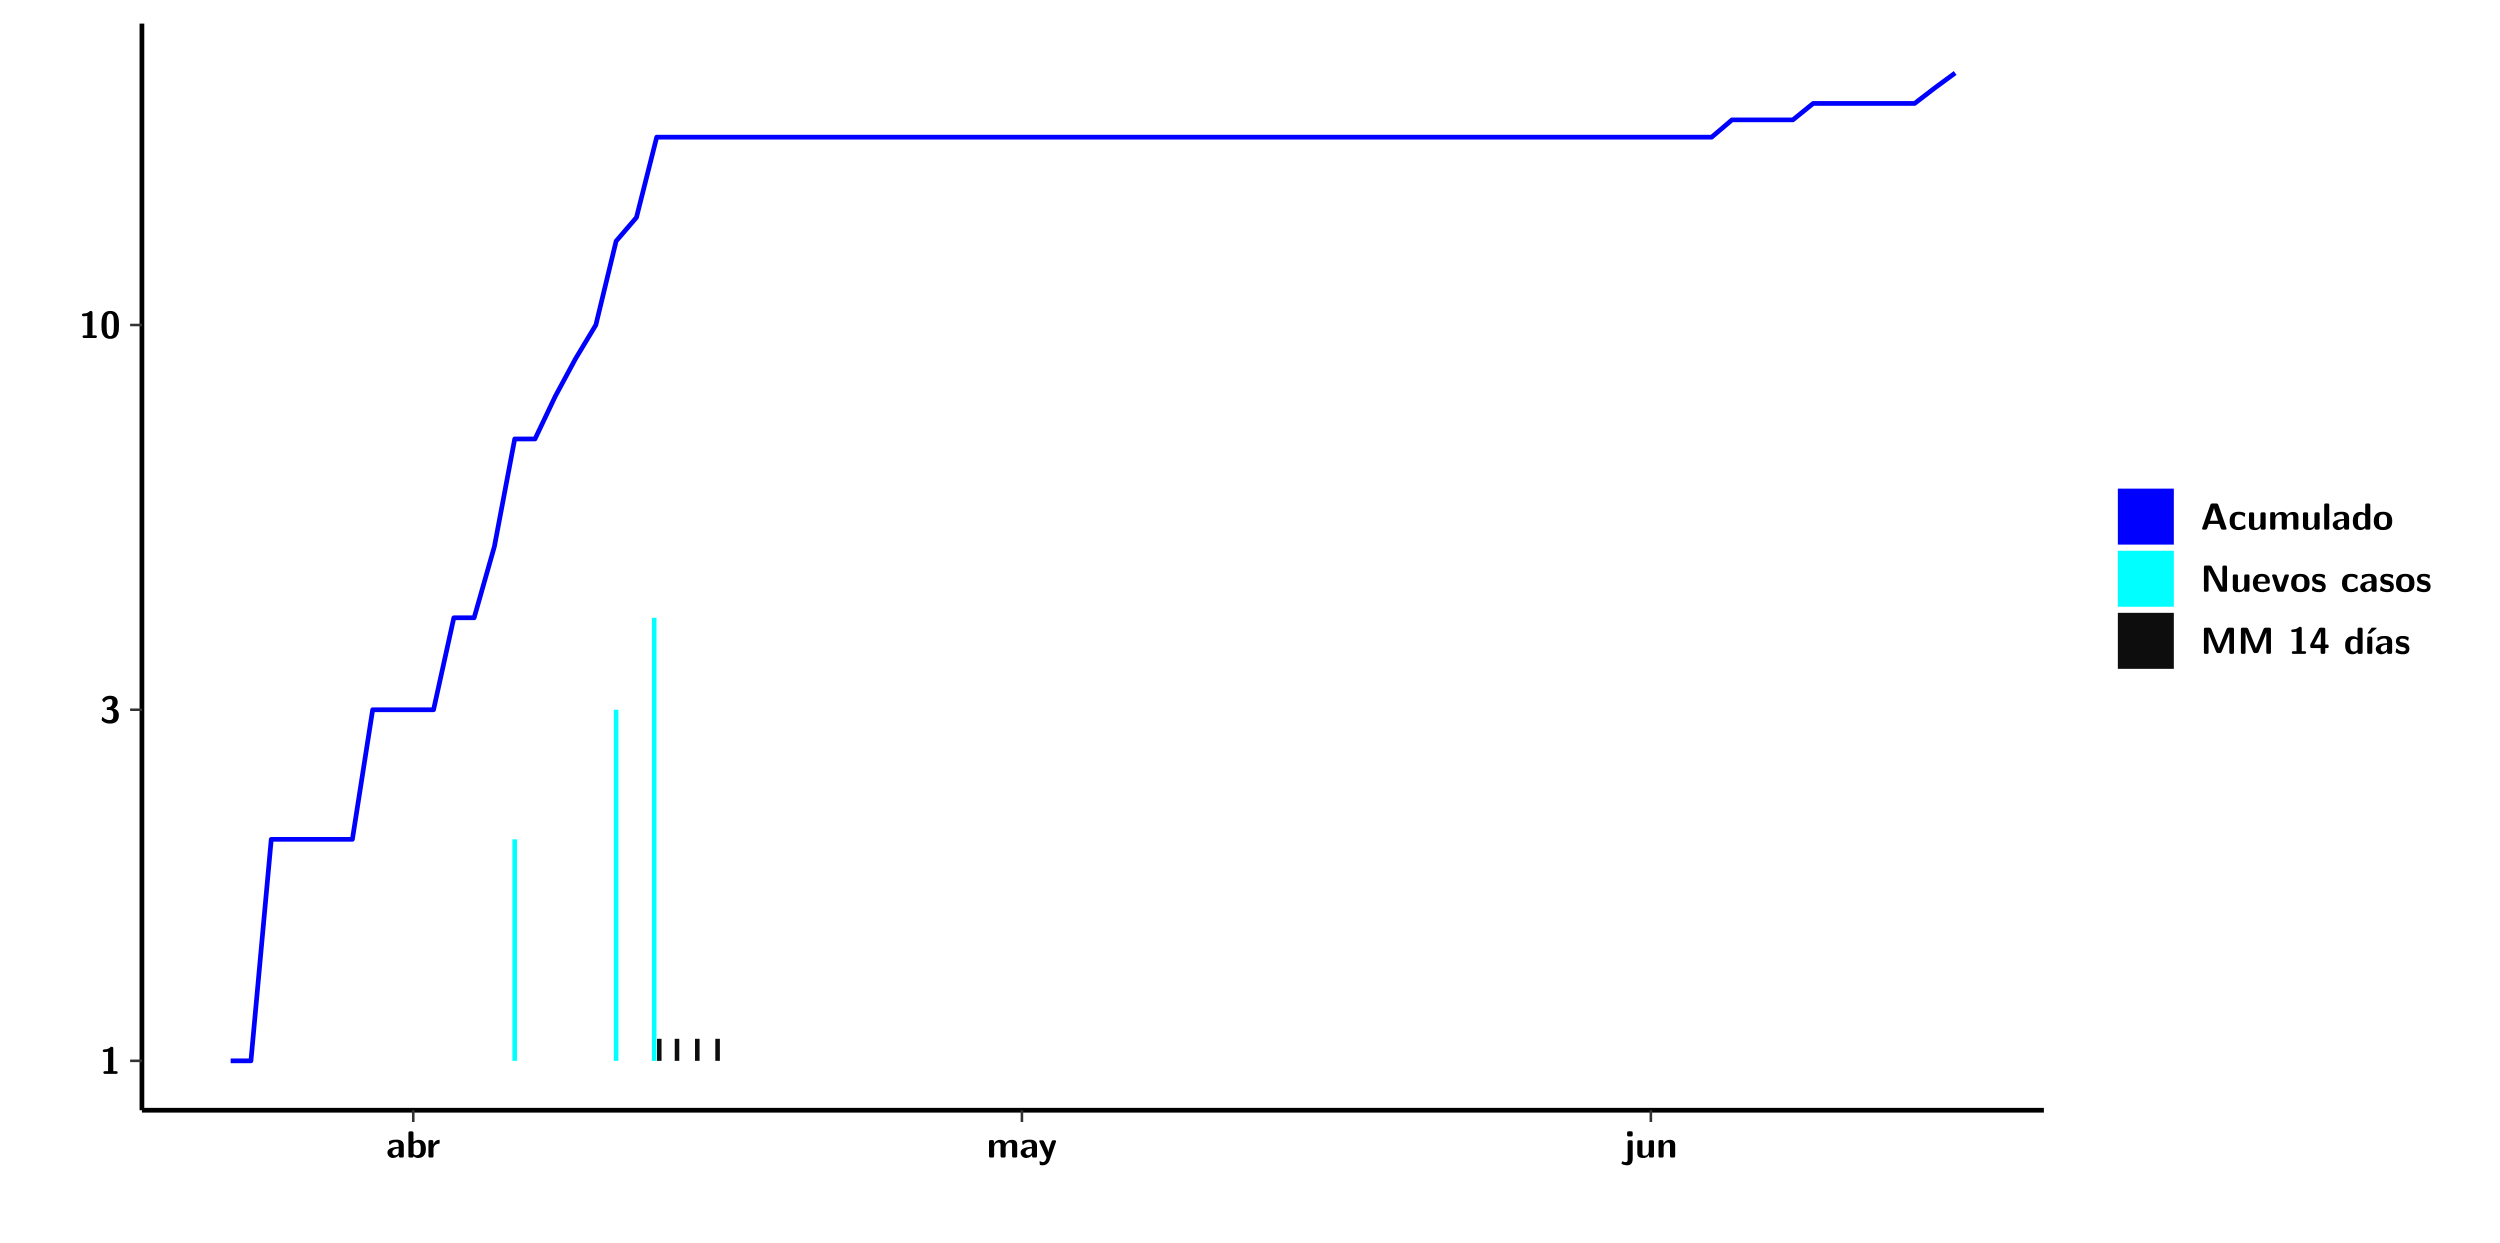
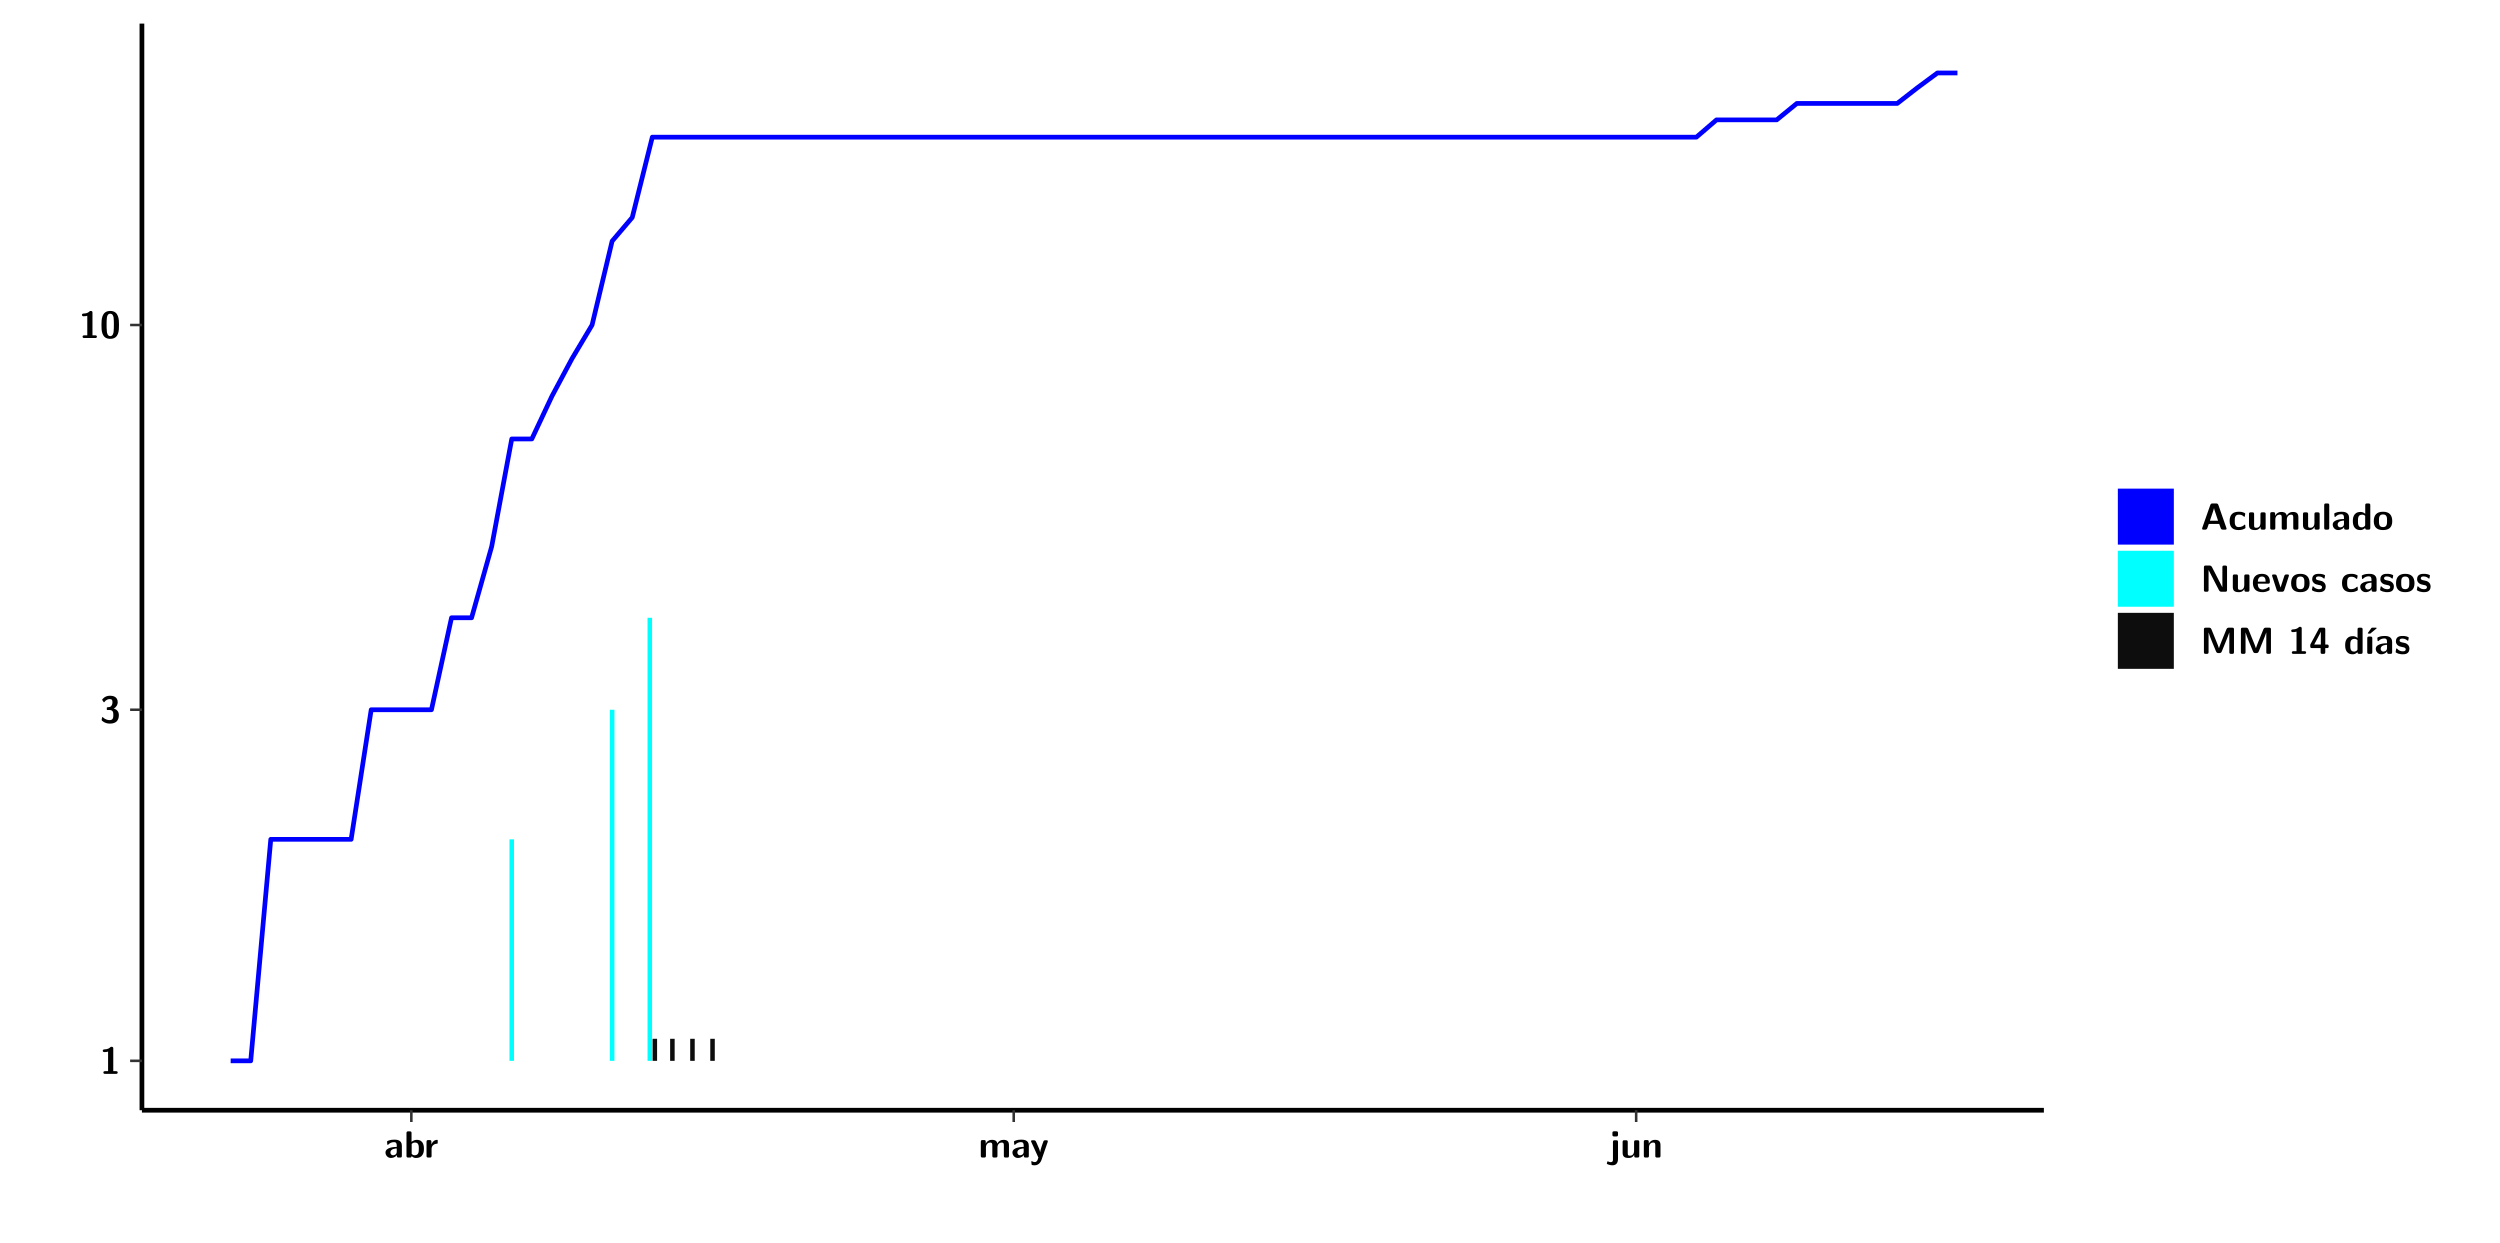
<svg xmlns="http://www.w3.org/2000/svg" xmlns:xlink="http://www.w3.org/1999/xlink" width="579.653pt" height="288pt" viewBox="0 0 579.653 288" version="1.1">
  <defs>
    <g>
      <symbol overflow="visible" id="glyph0-0">
        <path style="stroke:none;" d="" />
      </symbol>
      <symbol overflow="visible" id="glyph0-1">
        <path style="stroke:none;" d="M 3.109 -5.859 C 3.109 -6.016 3.109 -6.281 2.719 -6.281 C 2.547 -6.281 2.516 -6.266 2.406 -6.156 C 2.25 -6.016 1.922 -5.688 1.047 -5.672 C 0.891 -5.672 0.672 -5.609 0.672 -5.359 C 0.672 -5.047 0.969 -5.047 1.094 -5.047 C 1.344 -5.047 1.656 -5.078 1.906 -5.156 L 1.906 -0.625 L 1.234 -0.625 C 1.109 -0.625 0.812 -0.625 0.812 -0.312 C 0.812 0 1.109 0 1.234 0 L 3.719 0 C 3.828 0 4.141 0 4.141 -0.312 C 4.141 -0.625 3.828 -0.625 3.719 -0.625 L 3.109 -0.625 Z M 3.109 -5.859 " />
      </symbol>
      <symbol overflow="visible" id="glyph0-2">
        <path style="stroke:none;" d="M 0.844 -4.859 C 0.906 -4.766 0.953 -4.766 0.969 -4.766 C 1.031 -4.766 1.047 -4.797 1.094 -4.859 C 1.547 -5.5 2.172 -5.5 2.281 -5.5 C 2.844 -5.5 2.922 -5.203 2.922 -4.781 C 2.922 -4.656 2.922 -4.234 2.641 -3.906 C 2.438 -3.656 2.219 -3.641 1.953 -3.625 C 1.859 -3.609 1.688 -3.609 1.672 -3.578 C 1.609 -3.562 1.609 -3.5 1.609 -3.359 L 1.609 -3.203 C 1.609 -2.984 1.609 -2.969 1.844 -2.969 L 2.219 -2.969 C 3.031 -2.969 3.125 -2.469 3.125 -1.797 C 3.125 -1.203 3.062 -0.625 2.266 -0.625 C 1.984 -0.625 1.328 -0.688 0.75 -1.25 C 0.672 -1.328 0.656 -1.328 0.625 -1.328 C 0.531 -1.328 0.516 -1.25 0.516 -1.234 C 0.516 -1.234 0.406 -0.672 0.406 -0.625 C 0.406 -0.516 1.156 0.188 2.312 0.188 C 3.812 0.188 4.406 -0.609 4.406 -1.781 C 4.406 -2.562 3.984 -3.109 3.203 -3.297 C 3.906 -3.688 4.141 -4.266 4.141 -4.766 C 4.141 -6.156 2.891 -6.281 2.328 -6.281 C 1.125 -6.281 0.531 -5.422 0.531 -5.344 C 0.531 -5.297 0.594 -5.219 0.594 -5.219 Z M 0.844 -4.859 " />
      </symbol>
      <symbol overflow="visible" id="glyph0-3">
        <path style="stroke:none;" d="M 4.438 -3 C 4.438 -4.203 4.438 -6.281 2.406 -6.281 C 0.375 -6.281 0.375 -4.219 0.375 -3 C 0.375 -1.812 0.375 0.188 2.406 0.188 C 4.438 0.188 4.438 -1.781 4.438 -3 Z M 2.406 -0.438 C 1.75 -0.438 1.656 -1.25 1.625 -1.484 C 1.562 -1.953 1.562 -2.766 1.562 -3.125 C 1.562 -3.641 1.562 -4.203 1.625 -4.641 C 1.641 -4.875 1.734 -5.641 2.406 -5.641 C 3.047 -5.641 3.156 -4.906 3.188 -4.734 C 3.25 -4.281 3.25 -3.594 3.25 -3.125 C 3.25 -2.625 3.25 -1.953 3.188 -1.469 C 3.156 -1.234 3.062 -0.438 2.406 -0.438 Z M 2.406 -0.438 " />
      </symbol>
      <symbol overflow="visible" id="glyph0-4">
        <path style="stroke:none;" d="M 4.062 -2.766 C 4.062 -4.156 2.734 -4.156 2.297 -4.156 C 1.891 -4.156 1.453 -4.125 0.859 -3.891 C 0.672 -3.797 0.625 -3.781 0.625 -3.688 C 0.625 -3.625 0.688 -3.109 0.688 -3.047 C 0.703 -2.984 0.75 -2.938 0.812 -2.938 C 0.844 -2.938 0.875 -2.969 0.906 -3 C 1.281 -3.391 1.719 -3.578 2.266 -3.578 C 2.734 -3.578 2.875 -3.297 2.875 -2.781 L 2.875 -2.469 C 2.562 -2.469 0.266 -2.453 0.266 -1.172 C 0.266 -0.547 0.766 0.094 1.531 0.094 C 1.828 0.094 2.484 0.016 2.906 -0.594 L 2.906 -0.422 C 2.906 -0.141 2.969 0 3.328 0 L 3.641 0 C 3.984 0 4.062 -0.109 4.062 -0.422 Z M 2.875 -1.344 C 2.875 -0.531 2.047 -0.531 2.016 -0.531 C 1.641 -0.531 1.406 -0.844 1.406 -1.188 C 1.406 -2.047 2.625 -2.109 2.875 -2.109 Z M 2.875 -1.344 " />
      </symbol>
      <symbol overflow="visible" id="glyph0-5">
        <path style="stroke:none;" d="M 1.703 -5.656 C 1.703 -5.938 1.641 -6.078 1.281 -6.078 L 0.953 -6.078 C 0.641 -6.078 0.531 -5.984 0.531 -5.656 L 0.531 -0.422 C 0.531 -0.109 0.625 0 0.953 0 L 1.312 0 C 1.453 0 1.719 0 1.734 -0.344 C 2.125 0.094 2.578 0.094 2.719 0.094 C 4.578 0.094 4.578 -1.594 4.578 -2.031 C 4.578 -2.453 4.578 -4.109 2.938 -4.109 C 2.219 -4.109 1.781 -3.703 1.703 -3.625 Z M 1.734 -3.172 C 1.844 -3.281 2.109 -3.484 2.5 -3.484 C 3.391 -3.484 3.391 -2.672 3.391 -2.016 C 3.391 -1.375 3.391 -0.531 2.406 -0.531 C 2.047 -0.531 1.828 -0.75 1.734 -0.875 Z M 1.734 -3.172 " />
      </symbol>
      <symbol overflow="visible" id="glyph0-6">
        <path style="stroke:none;" d="M 1.703 -2.016 C 1.703 -2.844 2.391 -3.188 2.938 -3.219 C 3.109 -3.234 3.125 -3.234 3.125 -3.469 L 3.125 -3.875 C 3.125 -4.047 3.125 -4.109 2.969 -4.109 C 2.719 -4.109 2.078 -4.031 1.672 -3.078 L 1.656 -3.078 L 1.656 -3.641 C 1.656 -3.922 1.594 -4.062 1.234 -4.062 L 0.953 -4.062 C 0.641 -4.062 0.531 -3.969 0.531 -3.641 L 0.531 -0.422 C 0.531 -0.109 0.625 0 0.953 0 L 1.281 0 C 1.609 0 1.703 -0.109 1.703 -0.422 Z M 1.703 -2.016 " />
      </symbol>
      <symbol overflow="visible" id="glyph0-7">
        <path style="stroke:none;" d="M 7.062 -2.844 C 7.062 -3.75 6.672 -4.109 5.781 -4.109 C 5.156 -4.109 4.688 -3.828 4.359 -3.25 C 4.219 -4.078 3.484 -4.109 3.109 -4.109 C 2.938 -4.109 2.578 -4.109 2.188 -3.828 C 1.906 -3.625 1.734 -3.344 1.672 -3.203 L 1.672 -3.641 C 1.672 -3.922 1.609 -4.062 1.25 -4.062 L 0.953 -4.062 C 0.625 -4.062 0.531 -3.969 0.531 -3.641 L 0.531 -0.422 C 0.531 -0.109 0.625 0 0.953 0 L 1.297 0 C 1.625 0 1.719 -0.109 1.719 -0.422 L 1.719 -2.359 C 1.719 -3.141 2.25 -3.484 2.688 -3.484 C 3.109 -3.484 3.203 -3.297 3.203 -2.828 L 3.203 -0.422 C 3.203 -0.109 3.297 0 3.625 0 L 3.969 0 C 4.297 0 4.391 -0.109 4.391 -0.422 L 4.391 -2.359 C 4.391 -3.141 4.922 -3.484 5.359 -3.484 C 5.781 -3.484 5.875 -3.297 5.875 -2.828 L 5.875 -0.422 C 5.875 -0.109 5.969 0 6.297 0 L 6.641 0 C 6.984 0 7.062 -0.109 7.062 -0.422 Z M 7.062 -2.844 " />
      </symbol>
      <symbol overflow="visible" id="glyph0-8">
        <path style="stroke:none;" d="M 4.109 -3.609 C 4.141 -3.719 4.141 -3.734 4.141 -3.781 C 4.141 -4.016 3.906 -4.016 3.797 -4.016 L 3.609 -4.016 C 3.469 -4.016 3.266 -4.016 3.141 -3.812 C 3.109 -3.766 2.406 -1.828 2.359 -1.25 L 2.344 -1.25 C 2.312 -1.672 1.953 -2.484 1.562 -3.328 C 1.328 -3.891 1.266 -4.016 0.828 -4.016 L 0.594 -4.016 C 0.469 -4.016 0.25 -4.016 0.25 -3.781 C 0.25 -3.75 0.281 -3.688 0.297 -3.641 L 1.953 0 C 1.891 0.188 1.859 0.281 1.828 0.375 C 1.734 0.656 1.578 1.047 1.109 1.047 C 0.812 1.047 0.609 0.922 0.516 0.875 C 0.469 0.844 0.453 0.828 0.422 0.828 C 0.391 0.828 0.312 0.859 0.312 0.969 C 0.312 1.031 0.375 1.641 0.391 1.672 C 0.469 1.781 0.953 1.797 1.094 1.797 C 2.172 1.797 2.609 0.766 2.672 0.547 Z M 4.109 -3.609 " />
      </symbol>
      <symbol overflow="visible" id="glyph0-9">
        <path style="stroke:none;" d="M 1.969 -5.672 C 1.969 -5.953 1.906 -6.094 1.547 -6.094 L 1.094 -6.094 C 0.766 -6.094 0.672 -5.984 0.672 -5.672 L 0.672 -5.312 C 0.672 -5.031 0.734 -4.891 1.094 -4.891 L 1.547 -4.891 C 1.875 -4.891 1.969 -5 1.969 -5.312 Z M 0.797 0.484 C 0.797 0.703 0.797 1.062 0.25 1.062 C 0.156 1.062 -0.094 1.031 -0.266 0.922 C -0.359 0.875 -0.375 0.875 -0.406 0.875 C -0.484 0.875 -0.5 0.922 -0.547 1.094 C -0.609 1.281 -0.625 1.359 -0.625 1.391 C -0.625 1.547 0.109 1.797 0.656 1.797 C 1.625 1.797 1.969 1.141 1.969 0.281 L 1.969 -3.594 C 1.969 -3.875 1.906 -4.016 1.547 -4.016 L 1.219 -4.016 C 0.891 -4.016 0.797 -3.906 0.797 -3.594 Z M 0.797 0.484 " />
      </symbol>
      <symbol overflow="visible" id="glyph0-10">
        <path style="stroke:none;" d="M 4.391 -3.594 C 4.391 -3.875 4.328 -4.016 3.969 -4.016 L 3.609 -4.016 C 3.281 -4.016 3.188 -3.906 3.188 -3.594 L 3.188 -1.516 C 3.188 -0.938 2.891 -0.438 2.266 -0.438 C 1.766 -0.438 1.719 -0.562 1.719 -1.031 L 1.719 -3.594 C 1.719 -3.875 1.656 -4.016 1.297 -4.016 L 0.953 -4.016 C 0.625 -4.016 0.531 -3.922 0.531 -3.594 L 0.531 -1.109 C 0.531 -0.172 1.031 0.094 1.953 0.094 C 2.188 0.094 2.812 0.094 3.219 -0.656 L 3.219 -0.422 C 3.219 -0.141 3.281 0 3.641 0 L 3.969 0 C 4.297 0 4.391 -0.109 4.391 -0.422 Z M 4.391 -3.594 " />
      </symbol>
      <symbol overflow="visible" id="glyph0-11">
        <path style="stroke:none;" d="M 4.391 -2.844 C 4.391 -3.75 4 -4.109 3.109 -4.109 C 2.188 -4.109 1.781 -3.438 1.672 -3.203 L 1.672 -3.641 C 1.672 -3.922 1.609 -4.062 1.25 -4.062 L 0.953 -4.062 C 0.625 -4.062 0.531 -3.969 0.531 -3.641 L 0.531 -0.422 C 0.531 -0.109 0.625 0 0.953 0 L 1.297 0 C 1.625 0 1.719 -0.109 1.719 -0.422 L 1.719 -2.359 C 1.719 -3.125 2.219 -3.484 2.688 -3.484 C 3.109 -3.484 3.188 -3.281 3.188 -2.828 L 3.188 -0.422 C 3.188 -0.141 3.25 0 3.609 0 L 3.969 0 C 4.297 0 4.391 -0.109 4.391 -0.422 Z M 4.391 -2.844 " />
      </symbol>
      <symbol overflow="visible" id="glyph0-12">
        <path style="stroke:none;" d="M 4.156 -5.703 C 4.031 -6.078 3.766 -6.078 3.594 -6.078 L 2.828 -6.078 C 2.641 -6.078 2.391 -6.078 2.266 -5.703 L 0.406 -0.406 C 0.375 -0.297 0.375 -0.281 0.375 -0.234 C 0.375 0 0.594 0 0.703 0 L 1.031 0 C 1.188 0 1.453 0 1.578 -0.344 L 1.922 -1.328 L 4.344 -1.328 L 4.641 -0.484 C 4.75 -0.172 4.812 0 5.234 0 L 5.703 0 C 5.828 0 6.047 0 6.047 -0.234 C 6.047 -0.281 6.047 -0.297 6 -0.406 Z M 2.812 -3.938 C 2.938 -4.328 3.062 -4.656 3.125 -4.969 L 3.141 -4.969 C 3.188 -4.766 3.188 -4.75 3.25 -4.547 L 4.078 -2.078 L 2.188 -2.078 Z M 2.812 -3.938 " />
      </symbol>
      <symbol overflow="visible" id="glyph0-13">
        <path style="stroke:none;" d="M 4 -0.438 C 4 -0.531 3.969 -0.938 3.953 -1.047 C 3.953 -1.078 3.938 -1.172 3.844 -1.172 C 3.812 -1.172 3.797 -1.172 3.703 -1.078 C 3.562 -0.953 3.141 -0.594 2.422 -0.594 C 1.516 -0.594 1.516 -1.469 1.516 -2.031 C 1.516 -2.75 1.562 -3.484 2.453 -3.484 C 3.031 -3.484 3.266 -3.344 3.578 -3.078 C 3.688 -2.984 3.703 -2.984 3.734 -2.984 C 3.828 -2.984 3.844 -3.062 3.844 -3.094 C 3.859 -3.172 3.953 -3.656 3.953 -3.703 C 3.953 -3.781 3.891 -3.812 3.75 -3.891 C 3.328 -4.078 3.062 -4.156 2.453 -4.156 C 1.141 -4.156 0.328 -3.547 0.328 -2.016 C 0.328 -0.562 1.078 0.094 2.406 0.094 C 2.641 0.094 3.172 0.094 3.75 -0.203 C 4 -0.344 4 -0.344 4 -0.438 Z M 4 -0.438 " />
      </symbol>
      <symbol overflow="visible" id="glyph0-14">
        <path style="stroke:none;" d="M 1.703 -5.656 C 1.703 -5.938 1.641 -6.078 1.281 -6.078 L 0.953 -6.078 C 0.641 -6.078 0.531 -5.984 0.531 -5.656 L 0.531 -0.422 C 0.531 -0.109 0.625 0 0.953 0 L 1.281 0 C 1.609 0 1.703 -0.109 1.703 -0.422 Z M 1.703 -5.656 " />
      </symbol>
      <symbol overflow="visible" id="glyph0-15">
        <path style="stroke:none;" d="M 4.375 -5.656 C 4.375 -5.938 4.312 -6.078 3.953 -6.078 L 3.625 -6.078 C 3.297 -6.078 3.203 -5.969 3.203 -5.656 L 3.203 -3.672 C 2.812 -4.047 2.375 -4.109 2.109 -4.109 C 0.328 -4.109 0.328 -2.422 0.328 -2 C 0.328 -1.594 0.328 0.094 2.062 0.094 C 2.422 0.094 2.812 -0.016 3.188 -0.406 C 3.188 -0.094 3.297 0 3.609 0 L 3.953 0 C 4.281 0 4.375 -0.109 4.375 -0.422 Z M 3.188 -1.094 C 3.188 -0.953 3.188 -0.875 2.922 -0.688 C 2.703 -0.547 2.5 -0.531 2.406 -0.531 C 1.516 -0.531 1.516 -1.344 1.516 -2 C 1.516 -2.656 1.516 -3.484 2.5 -3.484 C 2.75 -3.484 2.984 -3.391 3.188 -3.203 Z M 3.188 -1.094 " />
      </symbol>
      <symbol overflow="visible" id="glyph0-16">
        <path style="stroke:none;" d="M 4.547 -1.969 C 4.547 -3.406 3.844 -4.156 2.406 -4.156 C 0.953 -4.156 0.266 -3.391 0.266 -1.969 C 0.266 -0.547 1.031 0.094 2.406 0.094 C 3.781 0.094 4.547 -0.531 4.547 -1.969 Z M 2.406 -0.594 C 1.469 -0.594 1.469 -1.375 1.469 -2.078 C 1.469 -2.75 1.469 -3.531 2.406 -3.531 C 3.344 -3.531 3.344 -2.766 3.344 -2.078 C 3.344 -1.391 3.344 -0.594 2.406 -0.594 Z M 2.406 -0.594 " />
      </symbol>
      <symbol overflow="visible" id="glyph0-17">
        <path style="stroke:none;" d="M 2.656 -5.734 C 2.469 -6.078 2.203 -6.078 2.031 -6.078 L 1.219 -6.078 C 0.906 -6.078 0.797 -5.984 0.797 -5.656 L 0.797 -0.422 C 0.797 -0.109 0.891 0 1.219 0 L 1.453 0 C 1.781 0 1.875 -0.109 1.875 -0.422 L 1.875 -5.016 L 1.891 -5.016 L 4.297 -0.344 C 4.484 0 4.75 0 4.922 0 L 5.734 0 C 6.062 0 6.156 -0.109 6.156 -0.422 L 6.156 -5.656 C 6.156 -5.938 6.094 -6.078 5.734 -6.078 L 5.5 -6.078 C 5.156 -6.078 5.078 -5.969 5.078 -5.656 L 5.078 -1.062 L 5.062 -1.062 Z M 2.656 -5.734 " />
      </symbol>
      <symbol overflow="visible" id="glyph0-18">
        <path style="stroke:none;" d="M 3.781 -1.875 C 3.984 -1.875 4.203 -1.891 4.203 -2.281 C 4.203 -3.406 3.672 -4.156 2.359 -4.156 C 0.969 -4.156 0.266 -3.375 0.266 -2.047 C 0.266 -0.609 1.109 0.094 2.484 0.094 C 2.812 0.094 3.312 0.047 3.891 -0.234 C 4.078 -0.328 4.141 -0.359 4.141 -0.469 C 4.141 -0.531 4.125 -0.781 4.109 -0.844 C 4.078 -1.125 4.062 -1.125 3.984 -1.125 C 3.953 -1.125 3.938 -1.125 3.844 -1.047 C 3.328 -0.594 2.797 -0.531 2.516 -0.531 C 1.531 -0.531 1.422 -1.312 1.391 -1.875 Z M 1.406 -2.344 C 1.422 -2.875 1.609 -3.531 2.359 -3.531 C 3.062 -3.531 3.203 -3.031 3.219 -2.344 Z M 1.406 -2.344 " />
      </symbol>
      <symbol overflow="visible" id="glyph0-19">
        <path style="stroke:none;" d="M 4.109 -3.609 C 4.141 -3.719 4.141 -3.75 4.141 -3.766 C 4.141 -4.016 3.922 -4.016 3.797 -4.016 L 3.609 -4.016 C 3.25 -4.016 3.141 -3.891 3.062 -3.641 L 2.203 -0.984 L 1.328 -3.641 C 1.266 -3.828 1.203 -4.016 0.781 -4.016 L 0.578 -4.016 C 0.453 -4.016 0.234 -4.016 0.234 -3.766 C 0.234 -3.75 0.234 -3.719 0.266 -3.609 L 1.312 -0.375 C 1.438 0 1.703 0 1.859 0 L 2.5 0 C 2.672 0 2.938 0 3.062 -0.375 Z M 4.109 -3.609 " />
      </symbol>
      <symbol overflow="visible" id="glyph0-20">
        <path style="stroke:none;" d="M 3.469 -1.234 C 3.469 -1.734 3.203 -2.031 3.047 -2.172 C 2.703 -2.484 2.391 -2.547 2.031 -2.609 C 1.547 -2.703 1.188 -2.766 1.188 -3.109 C 1.188 -3.469 1.484 -3.547 1.828 -3.547 C 2.406 -3.547 2.719 -3.328 2.953 -3.125 C 3.047 -3.047 3.062 -3.047 3.094 -3.047 C 3.188 -3.047 3.203 -3.125 3.203 -3.156 C 3.219 -3.219 3.312 -3.719 3.312 -3.766 C 3.312 -3.906 2.844 -4.031 2.75 -4.062 C 2.406 -4.156 2.125 -4.156 1.891 -4.156 C 1.5 -4.156 0.328 -4.156 0.328 -2.906 C 0.328 -2.484 0.516 -2.219 0.75 -2 C 1.062 -1.734 1.406 -1.672 1.906 -1.562 C 2.156 -1.531 2.609 -1.453 2.609 -1.062 C 2.609 -0.656 2.266 -0.594 1.922 -0.594 C 1.531 -0.594 1.047 -0.703 0.625 -1.188 C 0.594 -1.234 0.562 -1.266 0.516 -1.266 C 0.422 -1.266 0.406 -1.188 0.391 -1.125 C 0.375 -1.016 0.266 -0.516 0.266 -0.422 C 0.266 -0.266 0.922 -0.062 0.922 -0.047 C 1.406 0.094 1.766 0.094 1.922 0.094 C 2.359 0.094 3.469 0.062 3.469 -1.234 Z M 3.469 -1.234 " />
      </symbol>
      <symbol overflow="visible" id="glyph0-21">
        <path style="stroke:none;" d="M 4.859 -2.859 C 4.688 -2.422 4.359 -1.609 4.281 -1.312 C 4.203 -1.625 3.844 -2.484 3.656 -2.953 L 2.531 -5.719 C 2.391 -6.078 2.109 -6.078 1.953 -6.078 L 1.219 -6.078 C 0.906 -6.078 0.797 -5.984 0.797 -5.656 L 0.797 -0.422 C 0.797 -0.109 0.891 0 1.219 0 L 1.453 0 C 1.781 0 1.875 -0.109 1.875 -0.422 L 1.875 -4.953 L 1.891 -4.953 C 1.984 -4.562 2.375 -3.578 2.578 -3.062 L 3.609 -0.562 C 3.766 -0.188 3.969 -0.188 4.266 -0.188 C 4.562 -0.188 4.781 -0.188 4.938 -0.562 L 6.062 -3.328 C 6.141 -3.531 6.625 -4.719 6.672 -4.953 L 6.688 -4.953 L 6.688 -0.422 C 6.688 -0.141 6.75 0 7.109 0 L 7.344 0 C 7.672 0 7.766 -0.109 7.766 -0.422 L 7.766 -5.656 C 7.766 -5.938 7.703 -6.078 7.344 -6.078 L 6.609 -6.078 C 6.391 -6.078 6.172 -6.062 6.016 -5.703 Z M 4.859 -2.859 " />
      </symbol>
      <symbol overflow="visible" id="glyph0-22">
        <path style="stroke:none;" d="M 0.344 -2.297 C 0.266 -2.172 0.266 -2.141 0.266 -1.984 L 0.266 -1.766 C 0.266 -1.484 0.328 -1.344 0.688 -1.344 L 2.672 -1.344 L 2.672 -0.422 C 2.672 -0.141 2.719 0 3.078 0 L 3.328 0 C 3.656 0 3.75 -0.109 3.75 -0.422 L 3.75 -1.344 L 4.125 -1.344 C 4.391 -1.344 4.547 -1.406 4.547 -1.75 C 4.547 -2.078 4.422 -2.172 4.125 -2.172 L 3.75 -2.172 L 3.75 -5.656 C 3.75 -5.984 3.656 -6.078 3.328 -6.078 L 2.688 -6.078 C 2.531 -6.078 2.391 -6.078 2.281 -5.875 Z M 1.188 -2.172 C 2.578 -4.75 2.672 -5.016 2.703 -5.156 L 2.719 -5.156 L 2.719 -2.172 Z M 1.188 -2.172 " />
      </symbol>
      <symbol overflow="visible" id="glyph0-23">
        <path style="stroke:none;" d="M 3.906 -5.844 C 3.953 -5.875 4 -5.922 4 -5.969 C 4 -6.078 3.906 -6.078 3.766 -6.078 L 3.047 -6.078 C 2.875 -6.078 2.859 -6.078 2.781 -5.984 L 2.031 -4.953 C 1.953 -4.859 1.953 -4.844 1.953 -4.828 C 1.953 -4.703 2.047 -4.703 2.188 -4.703 L 2.516 -4.703 Z M 3.906 -5.844 " />
      </symbol>
      <symbol overflow="visible" id="glyph0-24">
        <path style="stroke:none;" d="M 1.703 -3.594 C 1.703 -3.875 1.641 -4.016 1.281 -4.016 L 0.953 -4.016 C 0.641 -4.016 0.531 -3.922 0.531 -3.594 L 0.531 -0.422 C 0.531 -0.109 0.625 0 0.953 0 L 1.281 0 C 1.609 0 1.703 -0.109 1.703 -0.422 Z M 1.703 -3.594 " />
      </symbol>
    </g>
    <clipPath id="clip1">
      <path d="M 0 0 L 576.008 0 L 576.008 288 L 0 288 Z M 0 0 " />
    </clipPath>
    <clipPath id="clip2">
      <path d="M 32.906 5.477 L 473.898 5.477 L 473.898 257.414 L 32.906 257.414 Z M 32.906 5.477 " />
    </clipPath>
  </defs>
  <g id="surface1">
    <g clip-path="url(#clip1)" clip-rule="nonzero">
      <path style="fill-rule:nonzero;fill:rgb(100%,100%,100%);fill-opacity:1;stroke-width:0.598;stroke-linecap:round;stroke-linejoin:round;stroke:rgb(100%,100%,100%);stroke-opacity:1;stroke-miterlimit:10;" d="M 0 0 L 0 288.004 L 576.008 288.004 L 576.008 0 Z M 0 0 " transform="matrix(1,0,0,-1,0,288)" />
    </g>
    <g clip-path="url(#clip2)" clip-rule="nonzero">
      <path style=" stroke:none;fill-rule:nonzero;fill:rgb(100%,100%,100%);fill-opacity:1;" d="M 32.906 257.414 L 32.906 5.477 L 473.898 5.477 L 473.898 257.414 Z M 32.906 257.414 " />
    </g>
-     <path style=" stroke:none;fill-rule:nonzero;fill:rgb(0%,100%,100%);fill-opacity:1;" d="M 118.805 245.969 L 118.805 194.609 L 119.871 194.609 L 119.871 245.969 Z M 118.805 245.969 " />
-     <path style=" stroke:none;fill-rule:nonzero;fill:rgb(0%,100%,100%);fill-opacity:1;" d="M 142.328 245.969 L 142.328 164.562 L 143.383 164.562 L 143.383 245.969 Z M 142.328 245.969 " />
-     <path style=" stroke:none;fill-rule:nonzero;fill:rgb(0%,100%,100%);fill-opacity:1;" d="M 151.156 245.969 L 151.156 143.242 L 152.211 143.242 L 152.211 245.969 Z M 151.156 245.969 " />
-     <path style=" stroke:none;fill-rule:nonzero;fill:rgb(4.999%,4.999%,4.999%);fill-opacity:1;" d="M 152.332 245.969 L 152.332 240.855 L 153.387 240.855 L 153.387 245.969 Z M 152.332 245.969 " />
-     <path style=" stroke:none;fill-rule:nonzero;fill:rgb(4.999%,4.999%,4.999%);fill-opacity:1;" d="M 156.445 245.969 L 156.445 240.855 L 157.5 240.855 L 157.5 245.969 Z M 156.445 245.969 " />
-     <path style=" stroke:none;fill-rule:nonzero;fill:rgb(4.999%,4.999%,4.999%);fill-opacity:1;" d="M 161.148 245.969 L 161.148 240.855 L 162.203 240.855 L 162.203 245.969 Z M 161.148 245.969 " />
-     <path style=" stroke:none;fill-rule:nonzero;fill:rgb(4.999%,4.999%,4.999%);fill-opacity:1;" d="M 165.852 245.969 L 165.852 240.855 L 166.906 240.855 L 166.906 245.969 Z M 165.852 245.969 " />
-     <path style="fill:none;stroke-width:1.096;stroke-linecap:butt;stroke-linejoin:round;stroke:rgb(0%,0%,100%);stroke-opacity:1;stroke-miterlimit:10;" d="M 53.48 42.031 L 58.184 42.031 L 62.895 93.391 L 81.703 93.391 L 86.406 123.438 L 100.523 123.438 L 105.227 144.758 L 109.93 144.758 L 114.633 161.289 L 119.344 186.223 L 124.047 186.223 L 128.75 196.117 L 133.453 204.844 L 138.152 212.645 L 142.855 232.094 L 147.57 237.582 L 152.27 256.203 L 396.875 256.203 L 401.578 260.207 L 415.695 260.207 L 420.398 264.012 L 443.922 264.012 L 448.625 267.629 L 453.324 271.078 " transform="matrix(1,0,0,-1,0,288)" />
+     <path style=" stroke:none;fill-rule:nonzero;fill:rgb(0%,100%,100%);fill-opacity:1;" d="M 118.129 245.969 L 118.129 194.609 L 119.176 194.609 L 119.176 245.969 Z M 118.129 245.969 " />
+     <path style=" stroke:none;fill-rule:nonzero;fill:rgb(0%,100%,100%);fill-opacity:1;" d="M 141.41 245.969 L 141.41 164.562 L 142.457 164.562 L 142.457 245.969 Z M 141.41 245.969 " />
+     <path style=" stroke:none;fill-rule:nonzero;fill:rgb(0%,100%,100%);fill-opacity:1;" d="M 150.141 245.969 L 150.141 143.242 L 151.184 143.242 L 151.184 245.969 Z M 150.141 245.969 " />
+     <path style=" stroke:none;fill-rule:nonzero;fill:rgb(4.999%,4.999%,4.999%);fill-opacity:1;" d="M 151.305 245.969 L 151.305 240.855 L 152.352 240.855 L 152.352 245.969 Z M 151.305 245.969 " />
+     <path style=" stroke:none;fill-rule:nonzero;fill:rgb(4.999%,4.999%,4.999%);fill-opacity:1;" d="M 155.379 245.969 L 155.379 240.855 L 156.426 240.855 L 156.426 245.969 Z M 155.379 245.969 " />
+     <path style=" stroke:none;fill-rule:nonzero;fill:rgb(4.999%,4.999%,4.999%);fill-opacity:1;" d="M 160.031 245.969 L 160.031 240.855 L 161.078 240.855 L 161.078 245.969 Z M 160.031 245.969 " />
+     <path style=" stroke:none;fill-rule:nonzero;fill:rgb(4.999%,4.999%,4.999%);fill-opacity:1;" d="M 164.684 245.969 L 164.684 240.855 L 165.73 240.855 L 165.73 245.969 Z M 164.684 245.969 " />
+     <path style="fill:none;stroke-width:1.096;stroke-linecap:butt;stroke-linejoin:round;stroke:rgb(0%,0%,100%);stroke-opacity:1;stroke-miterlimit:10;" d="M 53.48 42.031 L 58.133 42.031 L 62.785 93.391 L 81.414 93.391 L 86.066 123.438 L 100.035 123.438 L 104.688 144.758 L 109.34 144.758 L 114.004 161.289 L 118.656 186.223 L 123.309 186.223 L 127.961 196.117 L 132.625 204.844 L 137.277 212.645 L 141.93 232.094 L 146.594 237.582 L 151.246 256.203 L 393.332 256.203 L 397.992 260.207 L 411.949 260.207 L 416.613 264.012 L 439.887 264.012 L 444.539 267.629 L 449.203 271.078 L 453.855 271.078 " transform="matrix(1,0,0,-1,0,288)" />
    <path style="fill:none;stroke-width:1.096;stroke-linecap:butt;stroke-linejoin:round;stroke:rgb(0%,0%,0%);stroke-opacity:1;stroke-miterlimit:10;" d="M 32.906 30.586 L 32.906 282.523 " transform="matrix(1,0,0,-1,0,288)" />
    <g style="fill:rgb(0%,0%,0%);fill-opacity:1;">
      <use xlink:href="#glyph0-1" x="23.153" y="248.986" />
    </g>
    <g style="fill:rgb(0%,0%,0%);fill-opacity:1;">
      <use xlink:href="#glyph0-2" x="23.153" y="167.592" />
    </g>
    <g style="fill:rgb(0%,0%,0%);fill-opacity:1;">
      <use xlink:href="#glyph0-1" x="18.331" y="78.376" />
      <use xlink:href="#glyph0-3" x="23.153" y="78.376" />
    </g>
    <path style="fill:none;stroke-width:0.598;stroke-linecap:butt;stroke-linejoin:round;stroke:rgb(20%,20%,20%);stroke-opacity:1;stroke-miterlimit:10;" d="M 30.168 42.031 L 32.906 42.031 " transform="matrix(1,0,0,-1,0,288)" />
    <path style="fill:none;stroke-width:0.598;stroke-linecap:butt;stroke-linejoin:round;stroke:rgb(20%,20%,20%);stroke-opacity:1;stroke-miterlimit:10;" d="M 30.168 123.438 L 32.906 123.438 " transform="matrix(1,0,0,-1,0,288)" />
    <path style="fill:none;stroke-width:0.598;stroke-linecap:butt;stroke-linejoin:round;stroke:rgb(20%,20%,20%);stroke-opacity:1;stroke-miterlimit:10;" d="M 30.168 212.645 L 32.906 212.645 " transform="matrix(1,0,0,-1,0,288)" />
    <path style="fill:none;stroke-width:1.096;stroke-linecap:butt;stroke-linejoin:round;stroke:rgb(0%,0%,0%);stroke-opacity:1;stroke-miterlimit:10;" d="M 32.906 30.586 L 473.898 30.586 " transform="matrix(1,0,0,-1,0,288)" />
-     <path style="fill:none;stroke-width:0.598;stroke-linecap:butt;stroke-linejoin:round;stroke:rgb(20%,20%,20%);stroke-opacity:1;stroke-miterlimit:10;" d="M 95.82 27.848 L 95.82 30.586 " transform="matrix(1,0,0,-1,0,288)" />
-     <path style="fill:none;stroke-width:0.598;stroke-linecap:butt;stroke-linejoin:round;stroke:rgb(20%,20%,20%);stroke-opacity:1;stroke-miterlimit:10;" d="M 236.945 27.848 L 236.945 30.586 " transform="matrix(1,0,0,-1,0,288)" />
-     <path style="fill:none;stroke-width:0.598;stroke-linecap:butt;stroke-linejoin:round;stroke:rgb(20%,20%,20%);stroke-opacity:1;stroke-miterlimit:10;" d="M 382.77 27.848 L 382.77 30.586 " transform="matrix(1,0,0,-1,0,288)" />
+     <path style="fill:none;stroke-width:0.598;stroke-linecap:butt;stroke-linejoin:round;stroke:rgb(20%,20%,20%);stroke-opacity:1;stroke-miterlimit:10;" d="M 95.375 27.848 L 95.375 30.586 " transform="matrix(1,0,0,-1,0,288)" />
+     <path style="fill:none;stroke-width:0.598;stroke-linecap:butt;stroke-linejoin:round;stroke:rgb(20%,20%,20%);stroke-opacity:1;stroke-miterlimit:10;" d="M 235.043 27.848 L 235.043 30.586 " transform="matrix(1,0,0,-1,0,288)" />
+     <path style="fill:none;stroke-width:0.598;stroke-linecap:butt;stroke-linejoin:round;stroke:rgb(20%,20%,20%);stroke-opacity:1;stroke-miterlimit:10;" d="M 379.363 27.848 L 379.363 30.586 " transform="matrix(1,0,0,-1,0,288)" />
    <g style="fill:rgb(0%,0%,0%);fill-opacity:1;">
-       <use xlink:href="#glyph0-4" x="89.562" y="268.394" />
-       <use xlink:href="#glyph0-5" x="94.165" y="268.394" />
+       <use xlink:href="#glyph0-4" x="89.114" y="268.394" />
+       <use xlink:href="#glyph0-5" x="93.717" y="268.394" />
    </g>
    <g style="fill:rgb(0%,0%,0%);fill-opacity:1;">
-       <use xlink:href="#glyph0-6" x="98.812" y="268.394" />
+       <use xlink:href="#glyph0-6" x="98.364" y="268.394" />
    </g>
    <g style="fill:rgb(0%,0%,0%);fill-opacity:1;">
-       <use xlink:href="#glyph0-7" x="228.783" y="268.394" />
-       <use xlink:href="#glyph0-4" x="236.381" y="268.394" />
+       <use xlink:href="#glyph0-7" x="226.88" y="268.394" />
+       <use xlink:href="#glyph0-4" x="234.478" y="268.394" />
    </g>
    <g style="fill:rgb(0%,0%,0%);fill-opacity:1;">
-       <use xlink:href="#glyph0-8" x="240.712" y="268.394" />
+       <use xlink:href="#glyph0-8" x="238.809" y="268.394" />
    </g>
    <g style="fill:rgb(0%,0%,0%);fill-opacity:1;">
-       <use xlink:href="#glyph0-9" x="376.591" y="268.394" />
-       <use xlink:href="#glyph0-10" x="379.099" y="268.394" />
-       <use xlink:href="#glyph0-11" x="384.018" y="268.394" />
+       <use xlink:href="#glyph0-9" x="373.184" y="268.394" />
+       <use xlink:href="#glyph0-10" x="375.692" y="268.394" />
+       <use xlink:href="#glyph0-11" x="380.611" y="268.394" />
    </g>
    <path style=" stroke:none;fill-rule:nonzero;fill:rgb(100%,100%,100%);fill-opacity:1;" d="M 484.859 161.262 L 484.859 101.625 L 570.527 101.625 L 570.527 161.262 Z M 484.859 161.262 " />
    <path style=" stroke:none;fill-rule:nonzero;fill:rgb(0%,0%,100%);fill-opacity:1;" d="M 491.047 126.273 L 491.047 113.293 L 504.027 113.293 L 504.027 126.273 Z M 491.047 126.273 " />
    <path style=" stroke:none;fill-rule:nonzero;fill:rgb(0%,100%,100%);fill-opacity:1;" d="M 491.047 140.68 L 491.047 127.699 L 504.027 127.699 L 504.027 140.68 Z M 491.047 140.68 " />
    <path style=" stroke:none;fill-rule:nonzero;fill:rgb(4.999%,4.999%,4.999%);fill-opacity:1;" d="M 491.047 155.078 L 491.047 142.094 L 504.027 142.094 L 504.027 155.078 Z M 491.047 155.078 " />
    <g style="fill:rgb(0%,0%,0%);fill-opacity:1;">
      <use xlink:href="#glyph0-12" x="510.207" y="122.809" />
      <use xlink:href="#glyph0-13" x="516.636" y="122.809" />
      <use xlink:href="#glyph0-10" x="520.922" y="122.809" />
      <use xlink:href="#glyph0-7" x="525.841" y="122.809" />
      <use xlink:href="#glyph0-10" x="533.44" y="122.809" />
      <use xlink:href="#glyph0-14" x="538.359" y="122.809" />
      <use xlink:href="#glyph0-4" x="540.6" y="122.809" />
      <use xlink:href="#glyph0-15" x="545.203" y="122.809" />
      <use xlink:href="#glyph0-16" x="550.122" y="122.809" />
    </g>
    <g style="fill:rgb(0%,0%,0%);fill-opacity:1;">
      <use xlink:href="#glyph0-17" x="510.207" y="137.205" />
      <use xlink:href="#glyph0-10" x="517.172" y="137.205" />
      <use xlink:href="#glyph0-18" x="522.092" y="137.205" />
      <use xlink:href="#glyph0-19" x="526.573" y="137.205" />
      <use xlink:href="#glyph0-16" x="530.956" y="137.205" />
      <use xlink:href="#glyph0-20" x="535.778" y="137.205" />
    </g>
    <g style="fill:rgb(0%,0%,0%);fill-opacity:1;">
      <use xlink:href="#glyph0-13" x="542.693" y="137.205" />
      <use xlink:href="#glyph0-4" x="546.979" y="137.205" />
      <use xlink:href="#glyph0-20" x="551.582" y="137.205" />
      <use xlink:href="#glyph0-16" x="555.279" y="137.205" />
      <use xlink:href="#glyph0-20" x="560.1" y="137.205" />
    </g>
    <g style="fill:rgb(0%,0%,0%);fill-opacity:1;">
      <use xlink:href="#glyph0-21" x="510.207" y="151.611" />
      <use xlink:href="#glyph0-21" x="518.779" y="151.611" />
    </g>
    <g style="fill:rgb(0%,0%,0%);fill-opacity:1;">
      <use xlink:href="#glyph0-1" x="530.569" y="151.611" />
      <use xlink:href="#glyph0-22" x="535.391" y="151.611" />
    </g>
    <g style="fill:rgb(0%,0%,0%);fill-opacity:1;">
      <use xlink:href="#glyph0-15" x="543.422" y="151.611" />
    </g>
    <g style="fill:rgb(0%,0%,0%);fill-opacity:1;">
      <use xlink:href="#glyph0-23" x="547.052" y="151.611" />
    </g>
    <g style="fill:rgb(0%,0%,0%);fill-opacity:1;">
      <use xlink:href="#glyph0-24" x="548.341" y="151.611" />
      <use xlink:href="#glyph0-4" x="550.582" y="151.611" />
      <use xlink:href="#glyph0-20" x="555.185" y="151.611" />
    </g>
  </g>
</svg>
